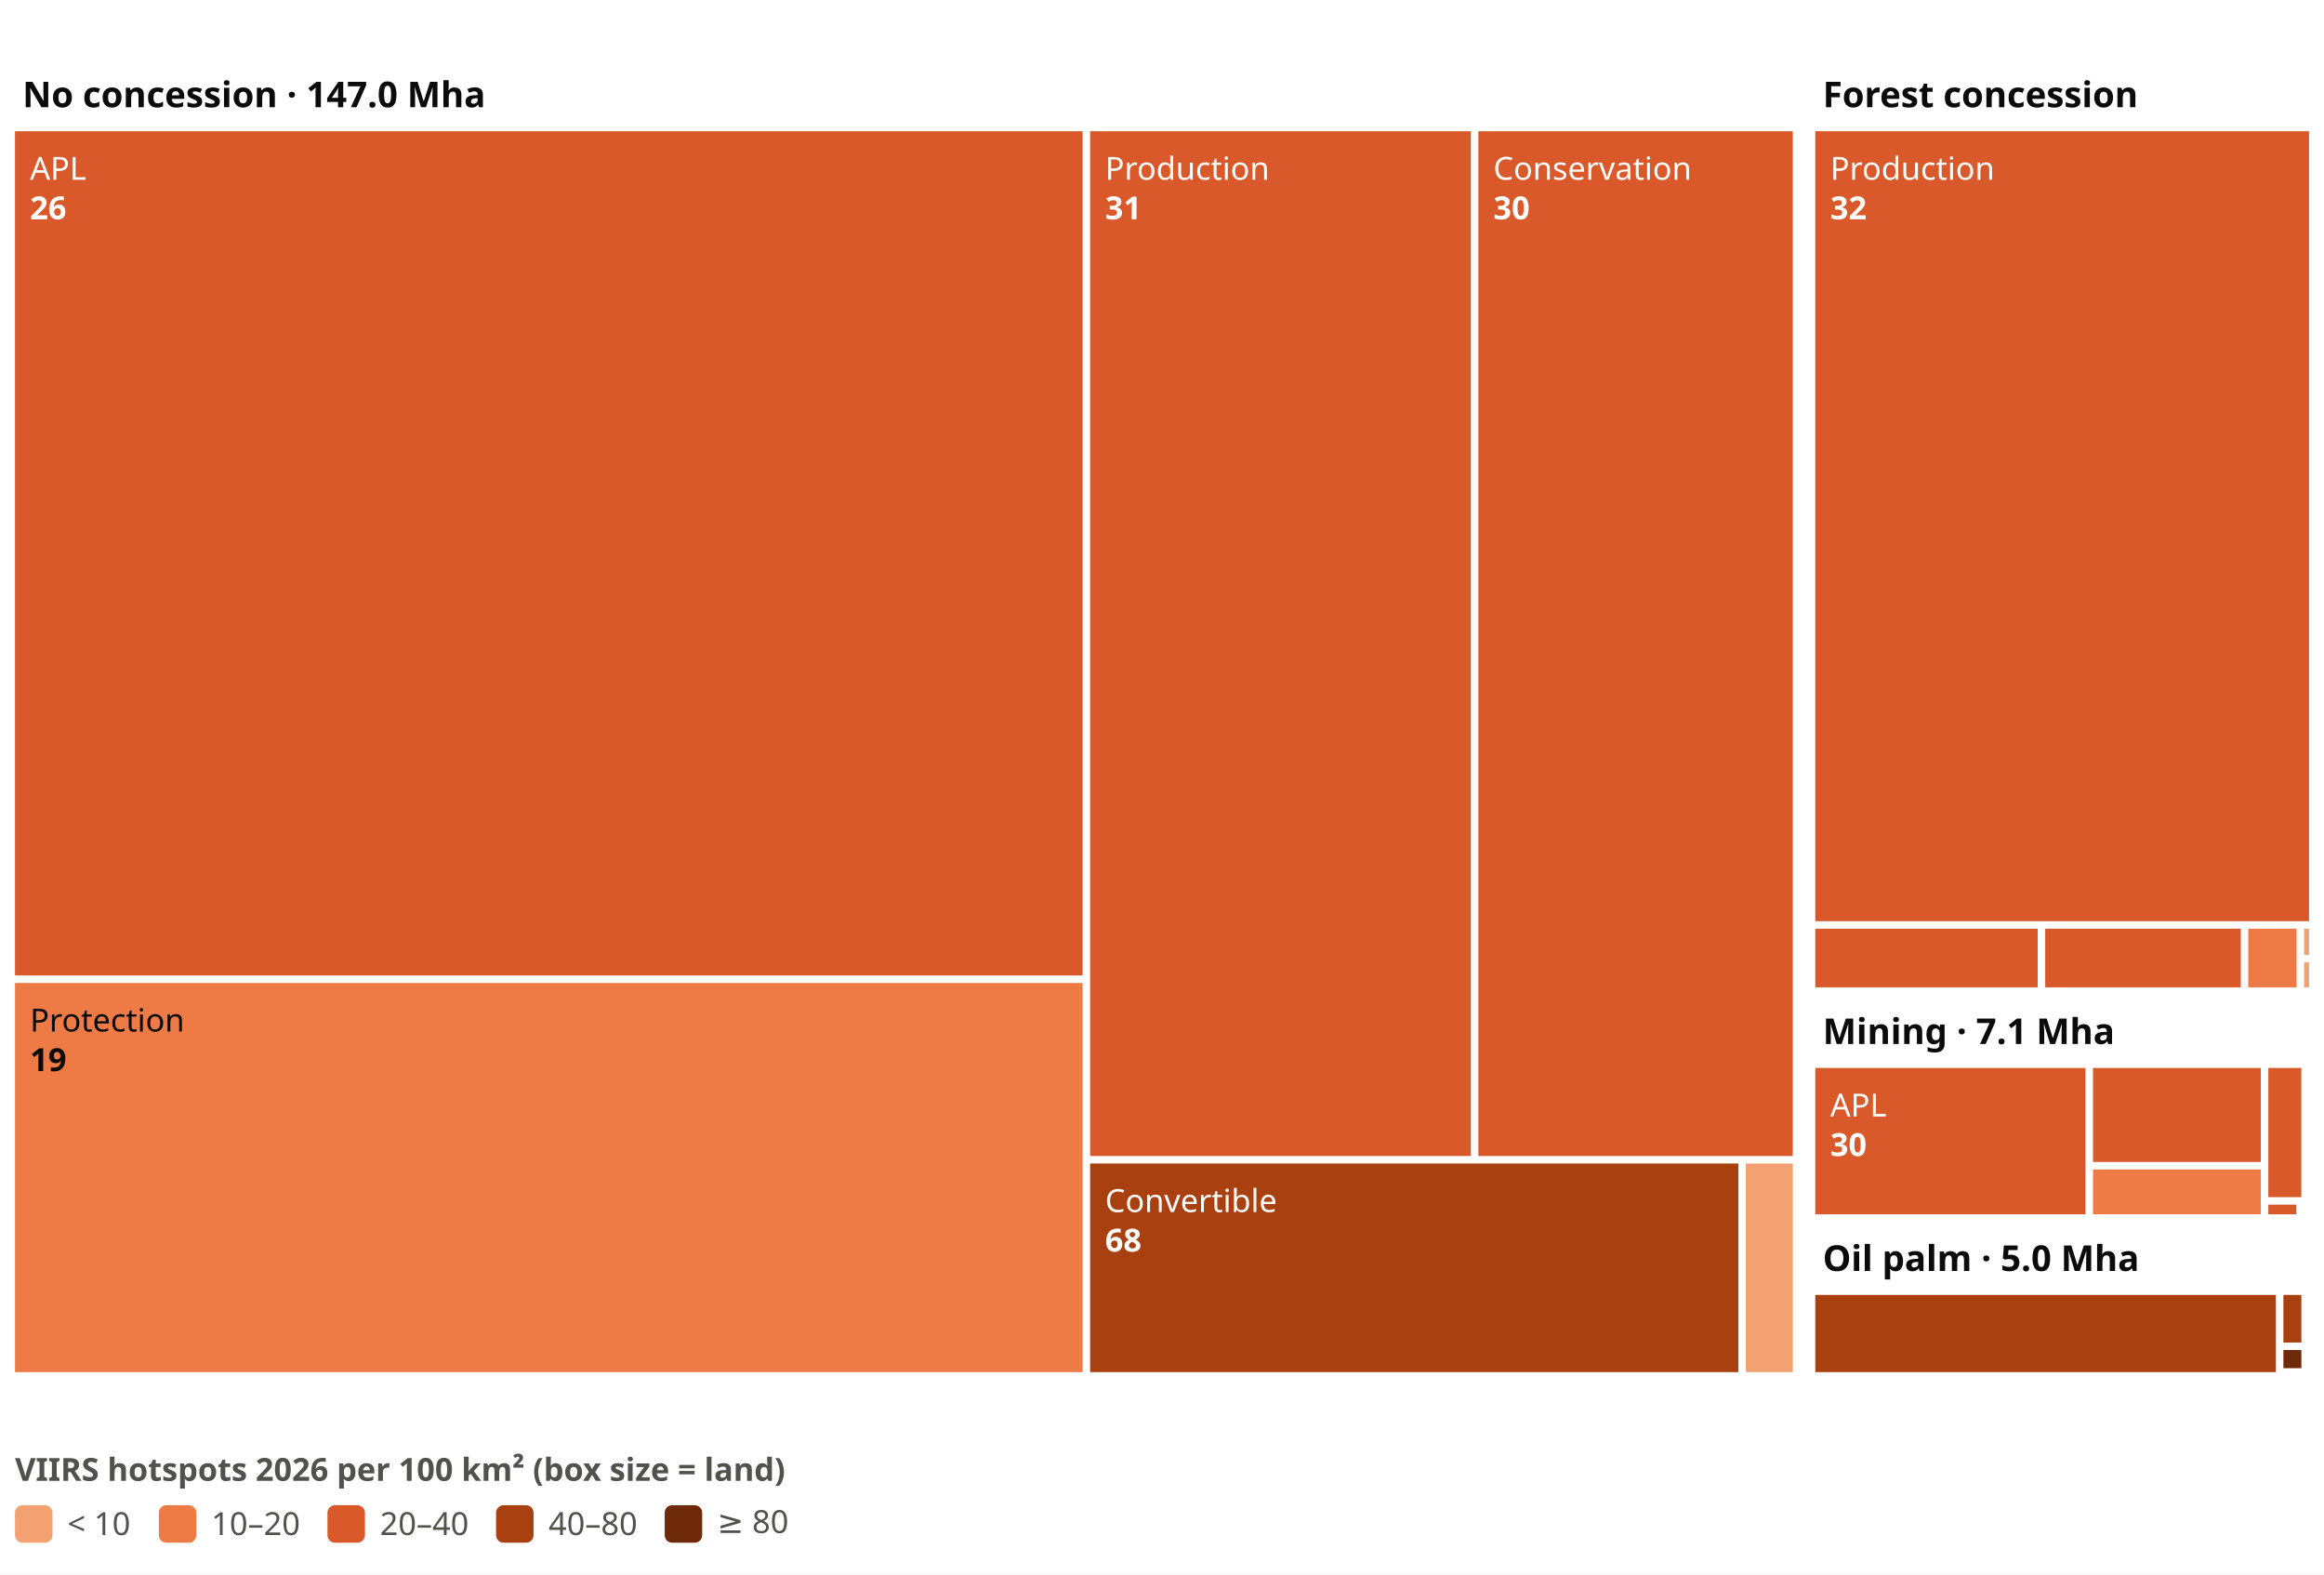
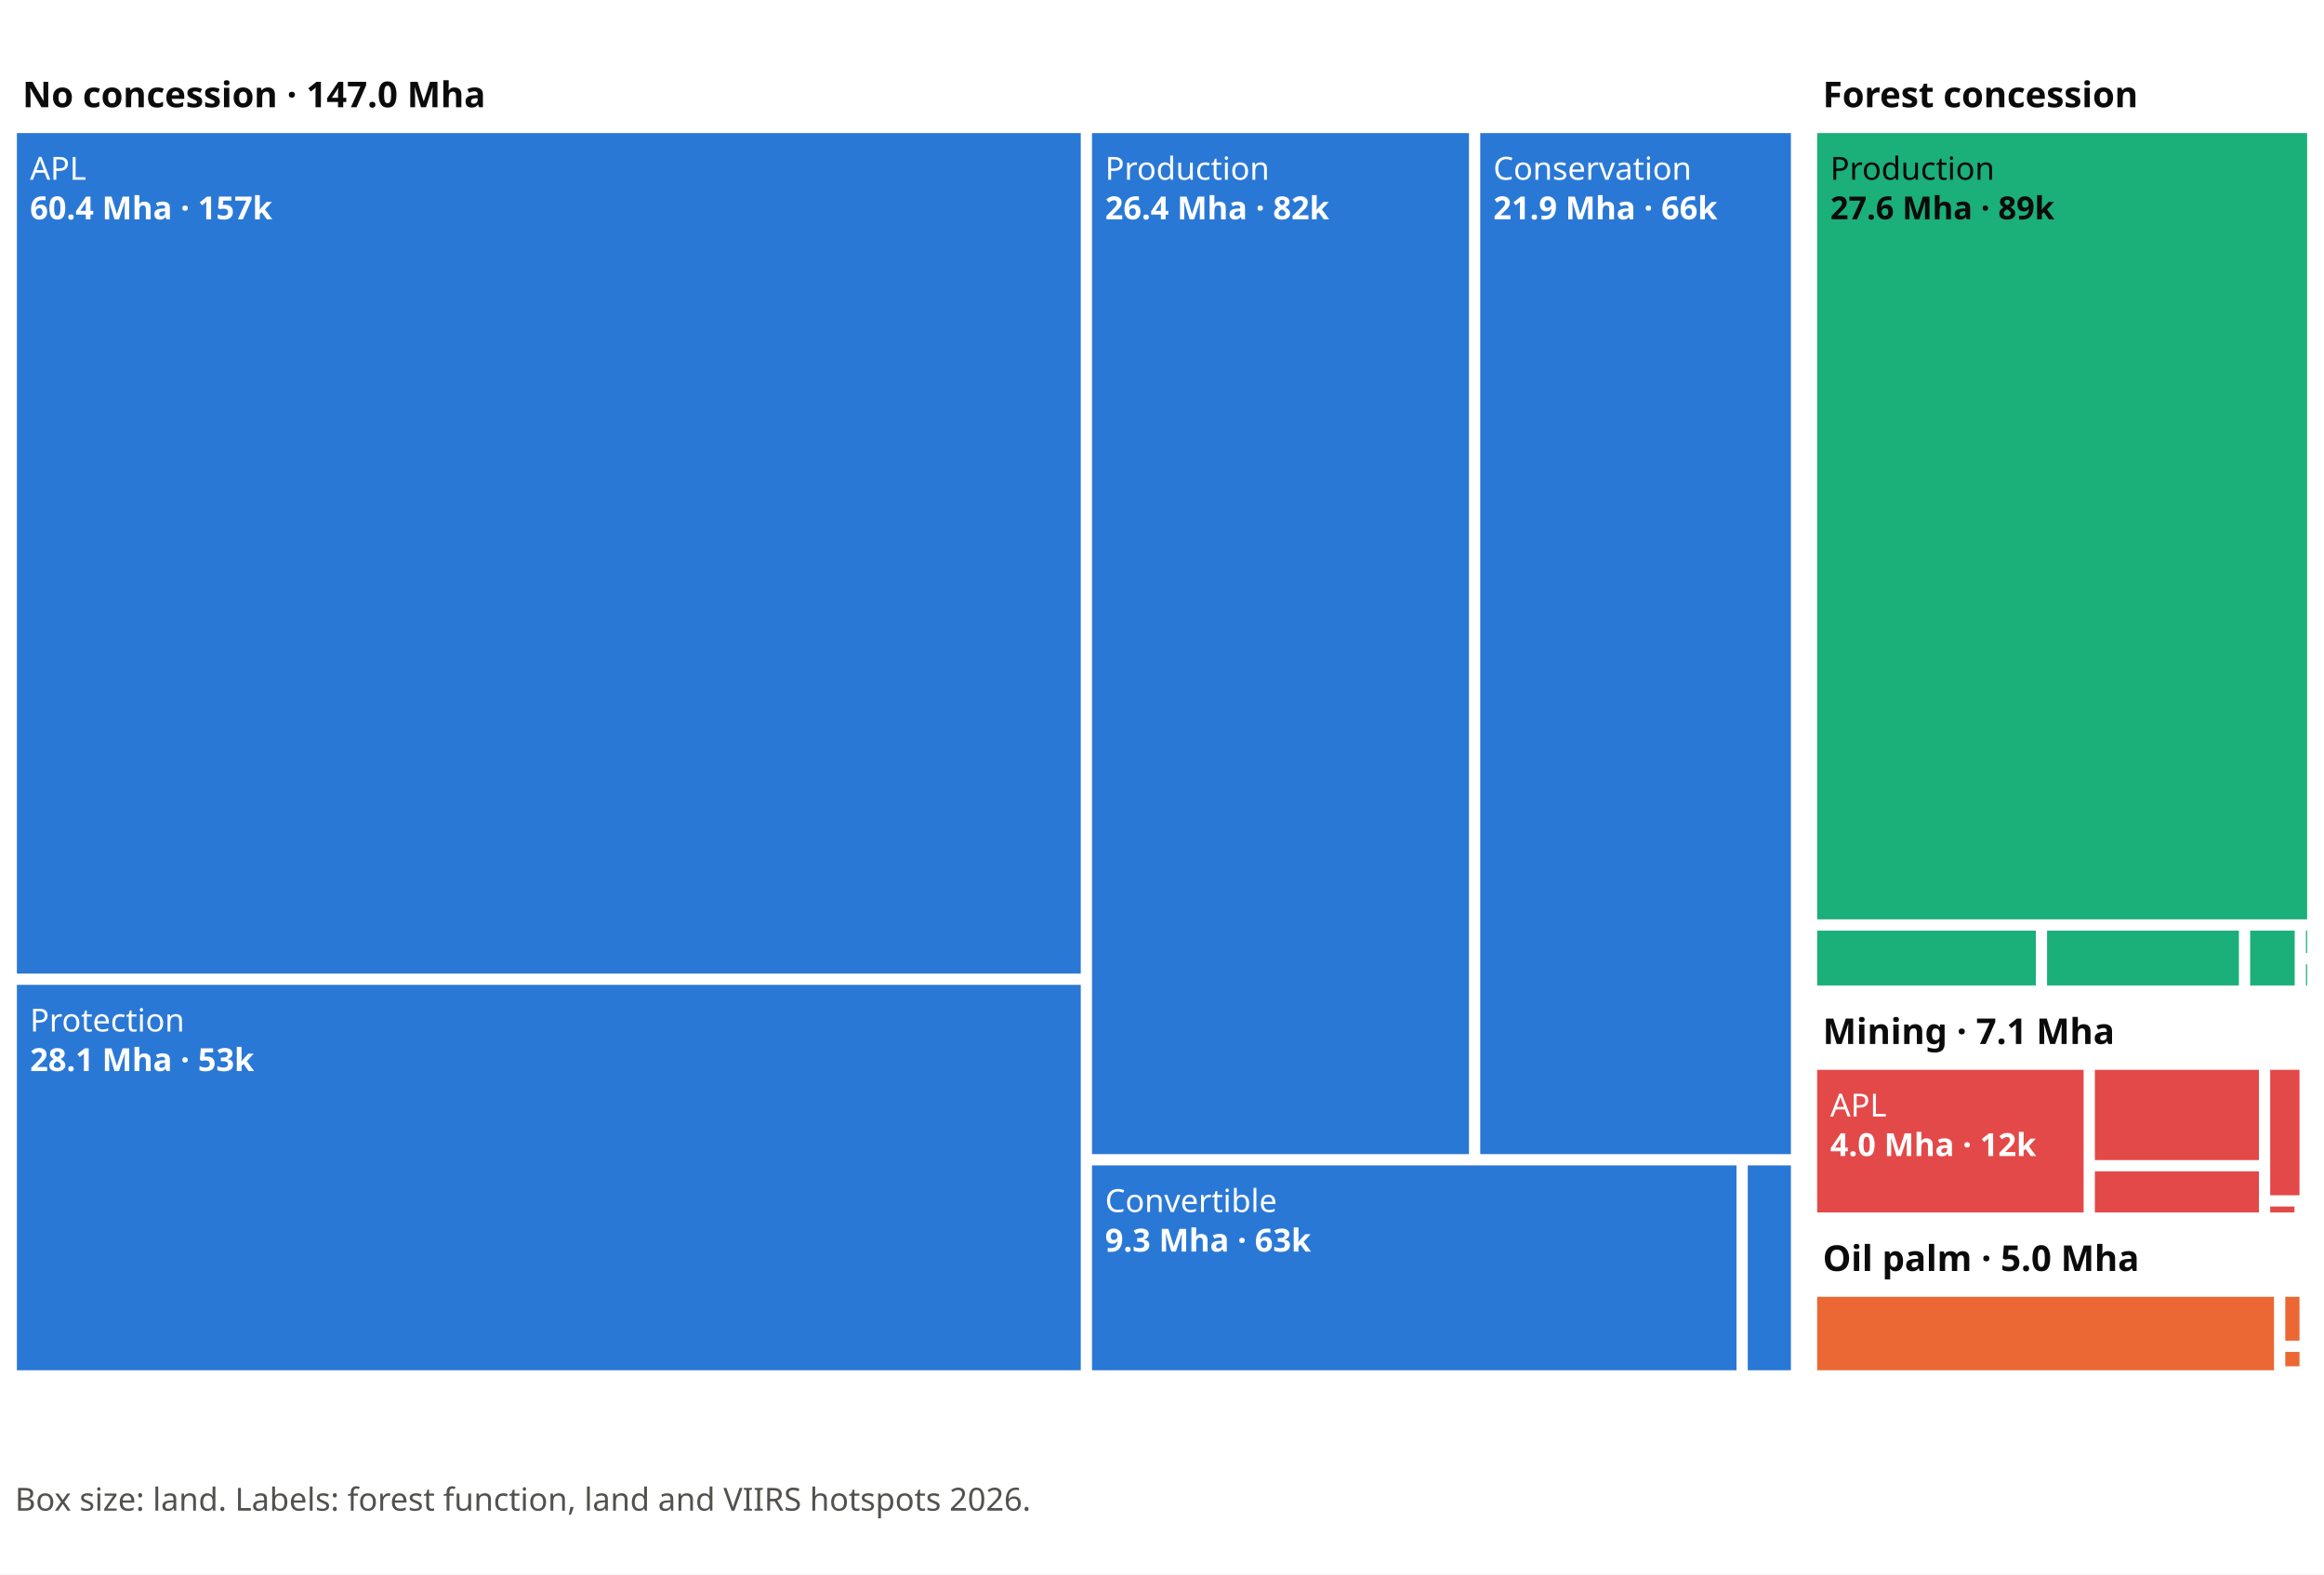
<svg xmlns="http://www.w3.org/2000/svg" data-name="treemap" width="620" height="420" viewBox="0 0 620 420" style="font-family: &quot;Source Sans 3&quot;, sans-serif;">
  <rect width="620" height="420" fill="#fff" />
  <text x="6" y="25.25" font-size="9.5" fill="#0b0b0b" text-anchor="start" dominant-baseline="middle" font-weight="600">No concession · 147.0 Mha</text>
-   <rect x="4" y="35" width="284.826" height="225.191" fill="#d9592a" />
+   <rect x="4" y="35" width="284.826" height="225.191" fill="#2a78d6" stroke="#fff" stroke-width="1" />
  <text x="8" y="45" font-size="8.5" fill="#fff" text-anchor="start" dominant-baseline="middle" font-weight="400">APL</text>
-   <text x="8" y="55.5" font-size="8.5" fill="#fff" text-anchor="start" dominant-baseline="middle" font-weight="600">26</text>
-   <rect x="4" y="262.191" width="284.826" height="103.809" fill="#ee7a45" />
-   <text x="8" y="272.191" font-size="8.5" fill="#0b0b0b" text-anchor="start" dominant-baseline="middle" font-weight="400">Protection</text>
-   <text x="8" y="282.691" font-size="8.5" fill="#0b0b0b" text-anchor="start" dominant-baseline="middle" font-weight="600">19</text>
-   <rect x="290.826" y="35" width="101.573" height="273.35" fill="#d9592a" />
+   <text x="8" y="55.5" font-size="8.5" fill="#fff" text-anchor="start" dominant-baseline="middle" font-weight="600">60.4 Mha · 157k</text>
+   <rect x="4" y="262.191" width="284.826" height="103.809" fill="#2a78d6" stroke="#fff" stroke-width="1" />
+   <text x="8" y="272.191" font-size="8.5" fill="#fff" text-anchor="start" dominant-baseline="middle" font-weight="400">Protection</text>
+   <text x="8" y="282.691" font-size="8.5" fill="#fff" text-anchor="start" dominant-baseline="middle" font-weight="600">28.1 Mha · 53k</text>
+   <rect x="290.826" y="35" width="101.573" height="273.35" fill="#2a78d6" stroke="#fff" stroke-width="1" />
  <text x="294.826" y="45" font-size="8.5" fill="#fff" text-anchor="start" dominant-baseline="middle" font-weight="400">Production</text>
-   <text x="294.826" y="55.5" font-size="8.5" fill="#fff" text-anchor="start" dominant-baseline="middle" font-weight="600">31</text>
-   <rect x="394.399" y="35" width="83.884" height="273.35" fill="#d9592a" />
+   <text x="294.826" y="55.5" font-size="8.5" fill="#fff" text-anchor="start" dominant-baseline="middle" font-weight="600">26.4 Mha · 82k</text>
+   <rect x="394.399" y="35" width="83.884" height="273.35" fill="#2a78d6" stroke="#fff" stroke-width="1" />
  <text x="398.399" y="45" font-size="8.5" fill="#fff" text-anchor="start" dominant-baseline="middle" font-weight="400">Conservation</text>
-   <text x="398.399" y="55.5" font-size="8.5" fill="#fff" text-anchor="start" dominant-baseline="middle" font-weight="600">30</text>
-   <rect x="290.826" y="310.35" width="172.937" height="55.65" fill="#a8410f" />
+   <text x="398.399" y="55.5" font-size="8.5" fill="#fff" text-anchor="start" dominant-baseline="middle" font-weight="600">21.9 Mha · 66k</text>
+   <rect x="290.826" y="310.35" width="172.937" height="55.65" fill="#2a78d6" stroke="#fff" stroke-width="1" />
  <text x="294.826" y="320.35" font-size="8.5" fill="#fff" text-anchor="start" dominant-baseline="middle" font-weight="400">Convertible</text>
-   <text x="294.826" y="330.85" font-size="8.5" fill="#fff" text-anchor="start" dominant-baseline="middle" font-weight="600">68</text>
-   <rect x="465.763" y="310.35" width="12.52" height="55.65" fill="#f4a172" />
+   <text x="294.826" y="330.85" font-size="8.5" fill="#fff" text-anchor="start" dominant-baseline="middle" font-weight="600">9.3 Mha · 63k</text>
+   <rect x="465.763" y="310.35" width="12.52" height="55.65" fill="#2a78d6" stroke="#fff" stroke-width="1" />
  <text x="486.283" y="25.25" font-size="9.5" fill="#0b0b0b" text-anchor="start" dominant-baseline="middle" font-weight="600">Forest concession</text>
-   <rect x="484.283" y="35" width="131.717" height="210.722" fill="#d9592a" />
-   <text x="488.283" y="45" font-size="8.5" fill="#fff" text-anchor="start" dominant-baseline="middle" font-weight="400">Production</text>
-   <text x="488.283" y="55.5" font-size="8.5" fill="#fff" text-anchor="start" dominant-baseline="middle" font-weight="600">32</text>
-   <rect x="484.283" y="247.722" width="59.336" height="15.637" fill="#d9592a" />
-   <rect x="545.618" y="247.722" width="52.179" height="15.637" fill="#d9592a" />
-   <rect x="599.797" y="247.722" width="12.888" height="15.637" fill="#ee7a45" />
-   <rect x="614.685" y="247.722" width="1.315" height="6.98" fill="#f4a172" />
-   <rect x="614.685" y="256.702" width="1.315" height="6.657" fill="#f4a172" />
+   <rect x="484.283" y="35" width="131.717" height="210.722" fill="#1baf7a" stroke="#fff" stroke-width="1" />
+   <text x="488.283" y="45" font-size="8.5" fill="#0b0b0b" text-anchor="start" dominant-baseline="middle" font-weight="400">Production</text>
+   <text x="488.283" y="55.5" font-size="8.5" fill="#0b0b0b" text-anchor="start" dominant-baseline="middle" font-weight="600">27.6 Mha · 89k</text>
+   <rect x="484.283" y="247.722" width="59.336" height="15.637" fill="#1baf7a" stroke="#fff" stroke-width="1" />
+   <rect x="545.618" y="247.722" width="52.179" height="15.637" fill="#1baf7a" stroke="#fff" stroke-width="1" />
+   <rect x="599.797" y="247.722" width="12.888" height="15.637" fill="#1baf7a" stroke="#fff" stroke-width="1" />
+   <rect x="614.685" y="247.722" width="1.315" height="6.98" fill="#1baf7a" stroke="#fff" stroke-width="1" />
+   <rect x="614.685" y="256.702" width="1.315" height="6.657" fill="#1baf7a" stroke="#fff" stroke-width="1" />
  <text x="486.283" y="275.109" font-size="9.5" fill="#0b0b0b" text-anchor="start" dominant-baseline="middle" font-weight="600">Mining · 7.1 Mha</text>
-   <rect x="484.283" y="284.859" width="72.086" height="39.044" fill="#d9592a" />
+   <rect x="484.283" y="284.859" width="72.086" height="39.044" fill="#e34948" stroke="#fff" stroke-width="1" />
  <text x="488.283" y="294.859" font-size="8.5" fill="#fff" text-anchor="start" dominant-baseline="middle" font-weight="400">APL</text>
-   <text x="488.283" y="305.359" font-size="8.5" fill="#fff" text-anchor="start" dominant-baseline="middle" font-weight="600">30</text>
-   <rect x="558.369" y="284.859" width="44.775" height="25.08" fill="#d9592a" />
-   <rect x="558.369" y="311.939" width="44.775" height="11.964" fill="#ee7a45" />
-   <rect x="605.144" y="284.859" width="8.82" height="34.465" fill="#d9592a" />
-   <rect x="605.144" y="321.324" width="7.473" height="2.579" fill="#d9592a" />
-   <rect x="614.291" y="321.324" width="0" height="2.579" fill="#f4a172" />
+   <text x="488.283" y="305.359" font-size="8.5" fill="#fff" text-anchor="start" dominant-baseline="middle" font-weight="600">4.0 Mha · 12k</text>
+   <rect x="558.369" y="284.859" width="44.775" height="25.08" fill="#e34948" stroke="#fff" stroke-width="1" />
+   <rect x="558.369" y="311.939" width="44.775" height="11.964" fill="#e34948" stroke="#fff" stroke-width="1" />
+   <rect x="605.144" y="284.859" width="8.82" height="34.465" fill="#e34948" stroke="#fff" stroke-width="1" />
+   <rect x="605.144" y="321.324" width="7.473" height="2.579" fill="#e34948" stroke="#fff" stroke-width="1" />
+   <rect x="614.291" y="321.324" width="0" height="2.579" fill="#e34948" stroke="#fff" stroke-width="1" />
  <text x="486.283" y="335.653" font-size="9.5" fill="#0b0b0b" text-anchor="start" dominant-baseline="middle" font-weight="600">Oil palm · 5.0 Mha</text>
-   <rect x="484.283" y="345.403" width="122.883" height="20.597" fill="#a8410f" />
-   <rect x="609.166" y="345.403" width="4.799" height="12.702" fill="#a8410f" />
-   <rect x="609.166" y="360.105" width="4.799" height="4.842" fill="#6e2a08" />
-   <rect x="609.166" y="366.474" width="1.696" height="0" fill="#6e2a08" />
-   <rect x="612.861" y="366.474" width="0.301" height="0" fill="#6e2a08" />
-   <rect x="614.564" y="366.474" width="0" height="0" fill="#d9592a" />
-   <rect x="617.982" y="284.859" width="0" height="81.141" fill="#6e2a08" />
-   <rect x="617.982" y="284.859" width="0" height="81.141" fill="#a8410f" />
-   <rect x="617.982" y="284.859" width="0" height="81.141" fill="#6e2a08" />
-   <rect x="617.982" y="284.859" width="0" height="81.141" fill="#f4a172" />
-   <rect x="617.982" y="284.859" width="0" height="81.141" fill="#f4a172" />
-   <rect x="617.982" y="284.859" width="0" height="81.141" fill="#f4a172" />
-   <text x="4" y="392" font-size="8.5" fill="#52514e" text-anchor="start" dominant-baseline="middle" font-weight="600">VIIRS hotspots 2026 per 100 km² (box size = land)</text>
-   <rect x="4" y="401.5" width="10" height="10" rx="2" fill="#f4a172" />
-   <text x="18" y="406.5" font-size="8.5" fill="#52514e" text-anchor="start" dominant-baseline="middle" font-weight="400">&lt; 10</text>
-   <rect x="42.375" y="401.5" width="10" height="10" rx="2" fill="#ee7a45" />
-   <text x="56.375" y="406.5" font-size="8.5" fill="#52514e" text-anchor="start" dominant-baseline="middle" font-weight="400">10–20</text>
-   <rect x="87.359" y="401.5" width="10" height="10" rx="2" fill="#d9592a" />
-   <text x="101.359" y="406.5" font-size="8.5" fill="#52514e" text-anchor="start" dominant-baseline="middle" font-weight="400">20–40</text>
-   <rect x="132.344" y="401.5" width="10" height="10" rx="2" fill="#a8410f" />
-   <text x="146.344" y="406.5" font-size="8.5" fill="#52514e" text-anchor="start" dominant-baseline="middle" font-weight="400">40–80</text>
-   <rect x="177.328" y="401.5" width="10" height="10" rx="2" fill="#6e2a08" />
-   <text x="191.328" y="406.5" font-size="8.5" fill="#52514e" text-anchor="start" dominant-baseline="middle" font-weight="400">≥ 80</text>
+   <rect x="484.283" y="345.403" width="122.883" height="20.597" fill="#eb6834" stroke="#fff" stroke-width="1" />
+   <rect x="609.166" y="345.403" width="4.799" height="12.702" fill="#eb6834" stroke="#fff" stroke-width="1" />
+   <rect x="609.166" y="360.105" width="4.799" height="4.842" fill="#eb6834" stroke="#fff" stroke-width="1" />
+   <rect x="609.166" y="366.474" width="1.696" height="0" fill="#eb6834" stroke="#fff" stroke-width="1" />
+   <rect x="612.861" y="366.474" width="0.301" height="0" fill="#eb6834" stroke="#fff" stroke-width="1" />
+   <rect x="614.564" y="366.474" width="0" height="0" fill="#eb6834" stroke="#fff" stroke-width="1" />
+   <rect x="617.982" y="284.859" width="0" height="81.141" fill="#6250d6" stroke="#fff" stroke-width="1" />
+   <rect x="617.982" y="284.859" width="0" height="81.141" fill="#6250d6" stroke="#fff" stroke-width="1" />
+   <rect x="617.982" y="284.859" width="0" height="81.141" fill="#6250d6" stroke="#fff" stroke-width="1" />
+   <rect x="617.982" y="284.859" width="0" height="81.141" fill="#6250d6" stroke="#fff" stroke-width="1" />
+   <rect x="617.982" y="284.859" width="0" height="81.141" fill="#6250d6" stroke="#fff" stroke-width="1" />
+   <rect x="617.982" y="284.859" width="0" height="81.141" fill="#6250d6" stroke="#fff" stroke-width="1" />
+   <text x="4" y="400" font-size="8.5" fill="#52514e" text-anchor="start" dominant-baseline="middle" font-weight="400">Box size: land. Labels: forest function, land and VIIRS hotspots 2026.</text>
</svg>
